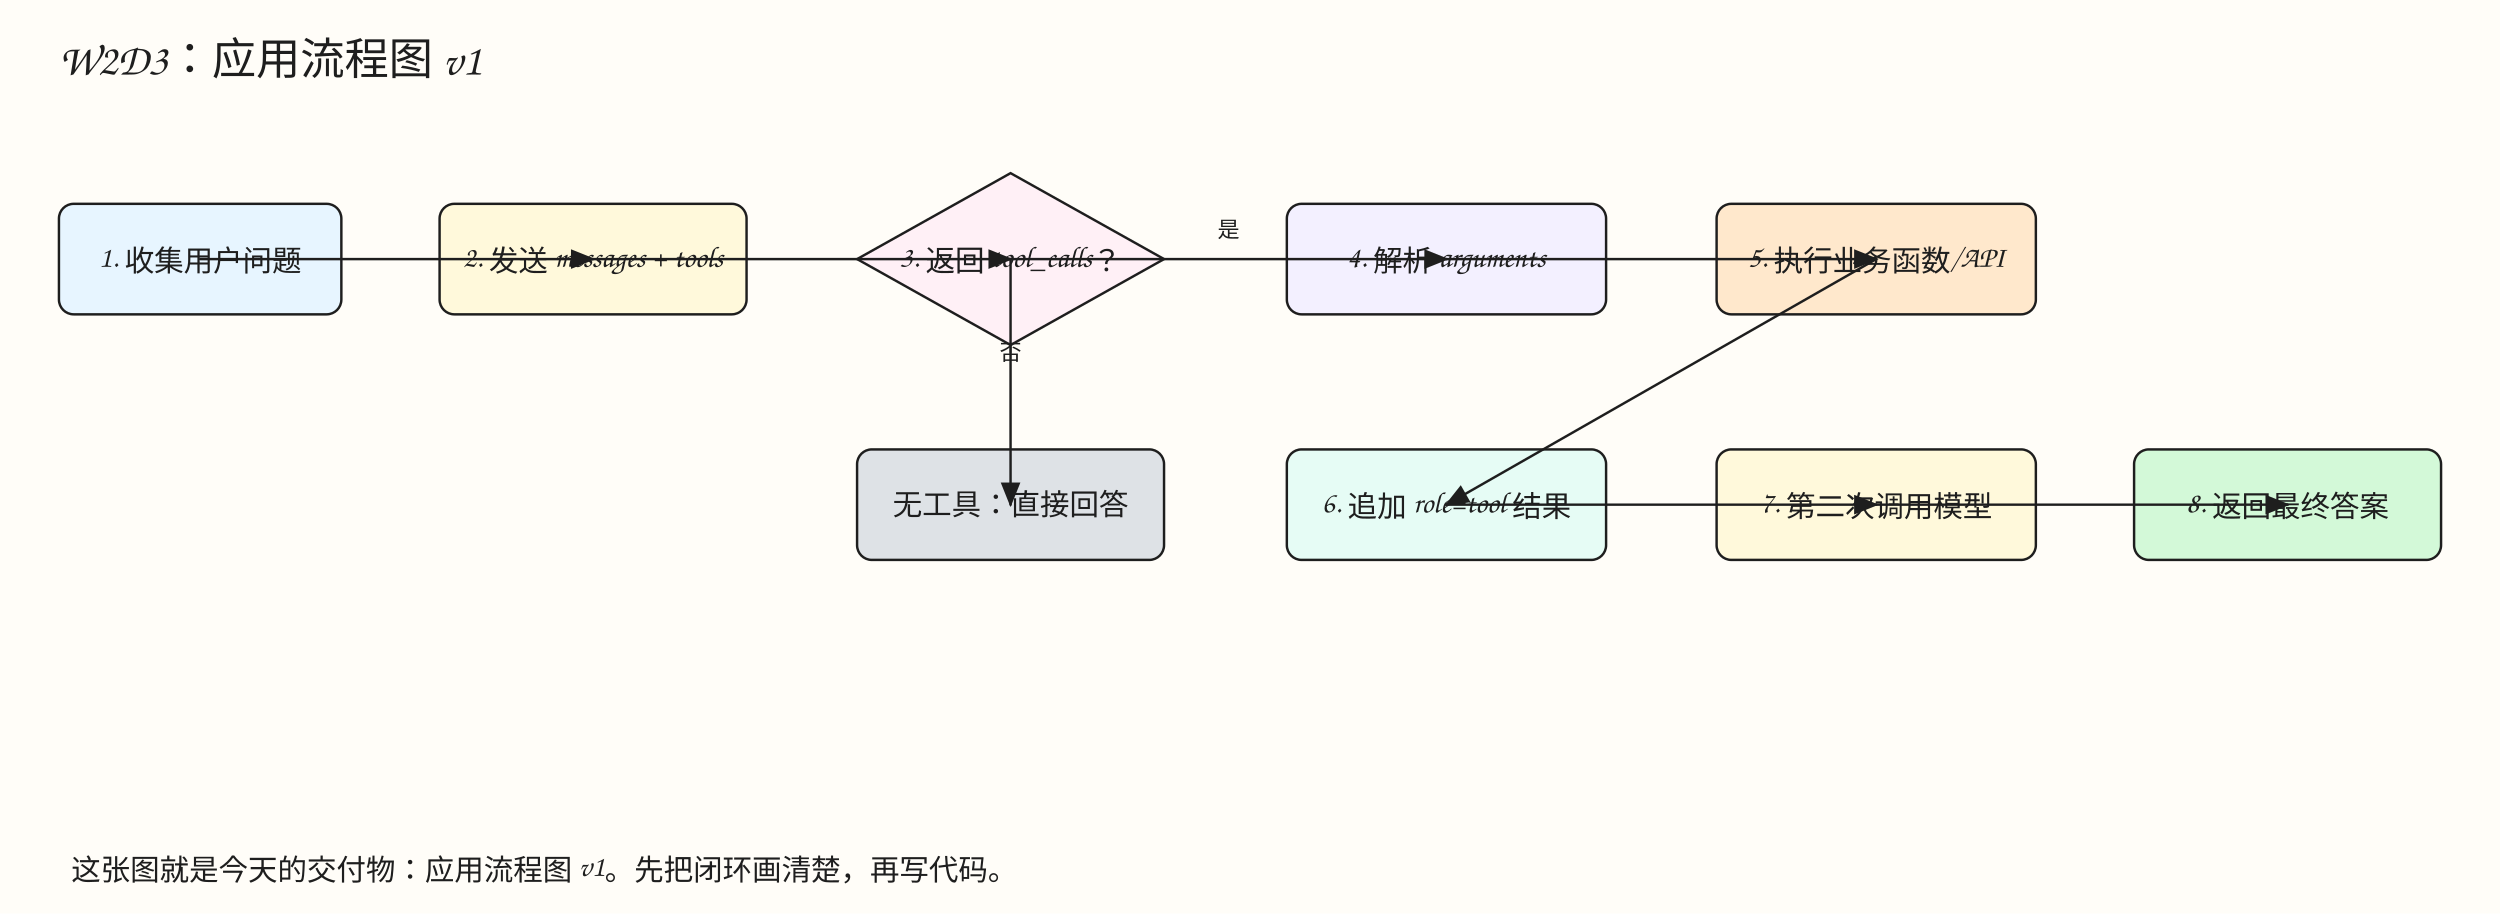
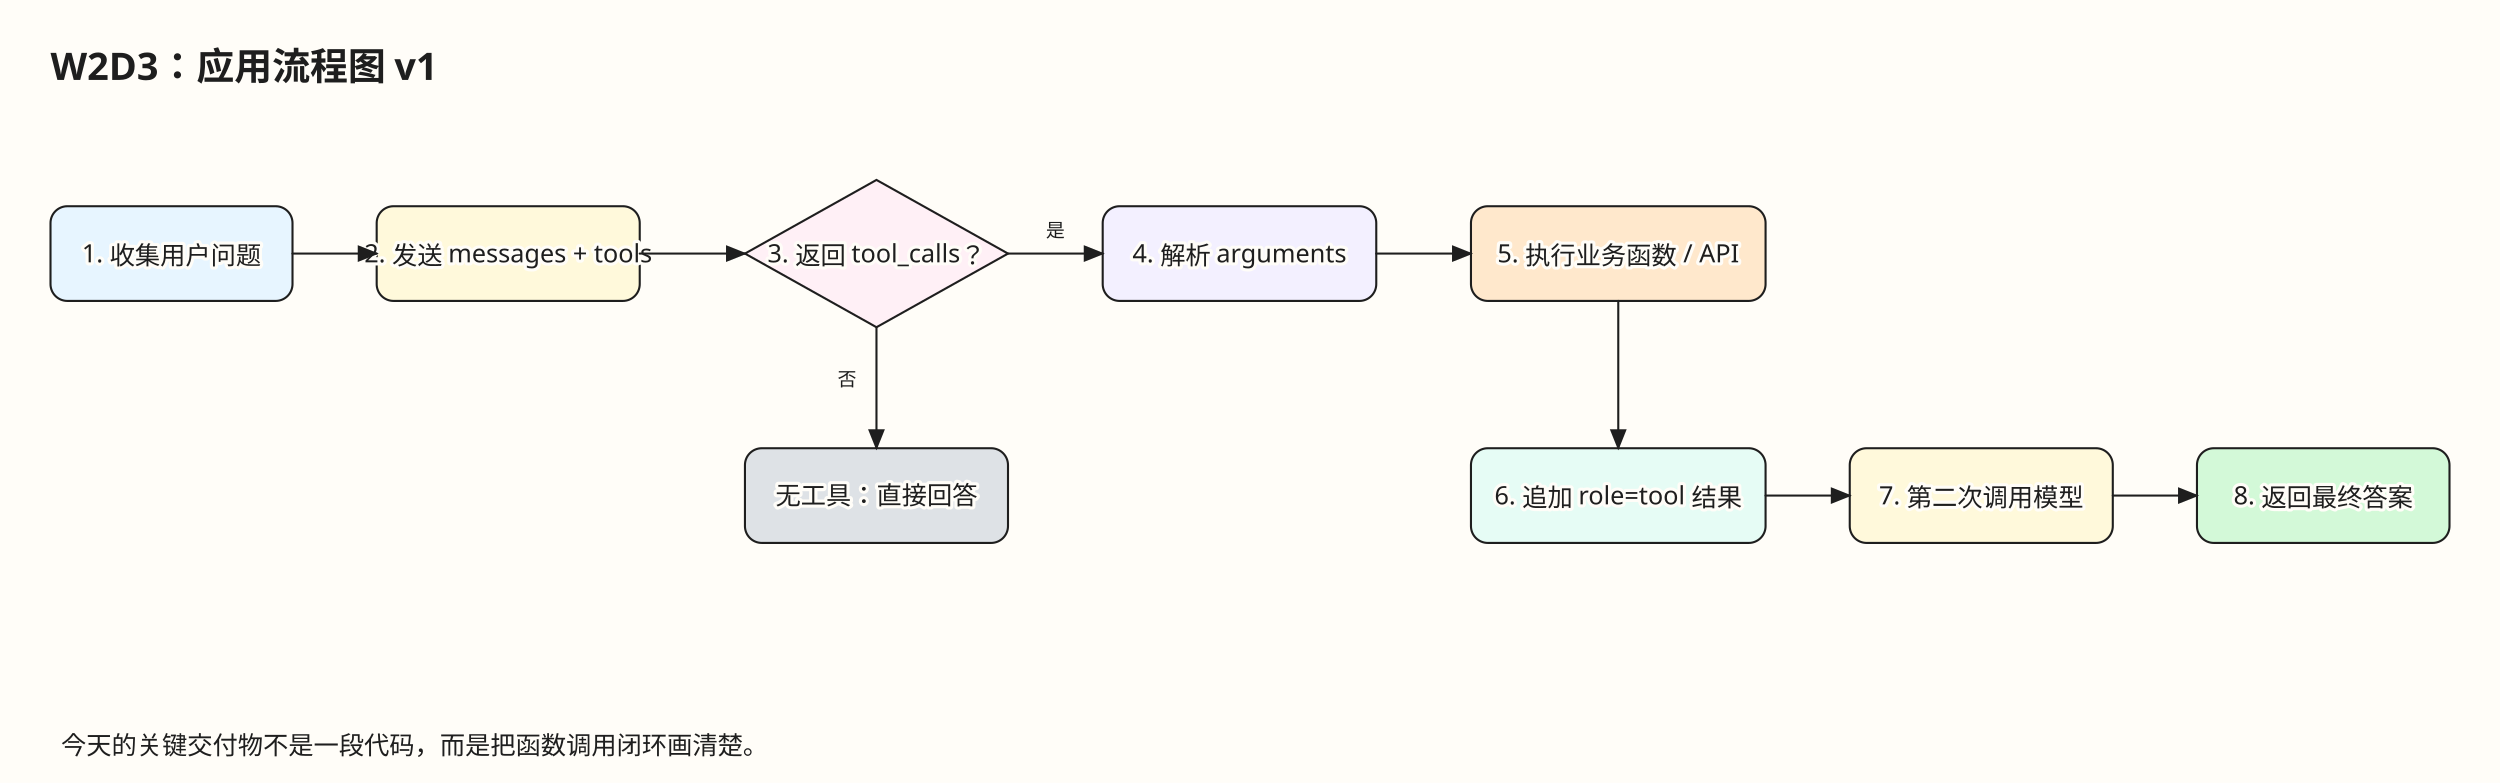
- <svg xmlns="http://www.w3.org/2000/svg" width="2036" height="744" viewBox="0 0 2036 744">
+ <svg xmlns="http://www.w3.org/2000/svg" width="2376" height="744" viewBox="0 0 2376 744">
  <defs>
    <marker id="arrowhead" markerWidth="10" markerHeight="8" refX="9" refY="4" orient="auto">
      <path d="M 0 0 L 10 4 L 0 8 z" fill="#1e1e1e" />
    </marker>
  </defs>
  <rect width="100%" height="100%" fill="#fffdf8" />
-   <text x="48" y="48" text-anchor="start" dominant-baseline="hanging" font-family="Segoe Print, Comic Sans MS, cursive" font-size="36" fill="#1e1e1e">
+   <text x="48" y="48" text-anchor="start" dominant-baseline="hanging" font-family="'Segoe UI', 'PingFang SC', 'Microsoft YaHei', sans-serif" font-size="36" font-weight="600" fill="#1e1e1e" paint-order="stroke" stroke="#fffdf8" stroke-width="6" stroke-linejoin="round">
    <tspan x="48" dy="0">W2D3：应用流程图 v1</tspan>
  </text>
-   <rect x="48" y="166" width="230" height="90" rx="12" ry="12" fill="#e7f5ff" stroke="#1e1e1e" stroke-width="2" />
-   <text x="163" y="211" text-anchor="middle" dominant-baseline="middle" font-family="Segoe Print, Comic Sans MS, cursive" font-size="24" fill="#1e1e1e">
+   <rect x="48" y="196" width="230" height="90" rx="16" ry="16" fill="#e7f5ff" stroke="#1e1e1e" stroke-width="2" />
+   <text x="163" y="241" text-anchor="middle" dominant-baseline="middle" font-family="'Segoe UI', 'PingFang SC', 'Microsoft YaHei', sans-serif" font-size="24" font-weight="400" fill="#1e1e1e" paint-order="stroke" stroke="#fffdf8" stroke-width="6" stroke-linejoin="round">
    <tspan x="163" dy="0">1. 收集用户问题</tspan>
  </text>
-   <rect x="358" y="166" width="250" height="90" rx="12" ry="12" fill="#fff9db" stroke="#1e1e1e" stroke-width="2" />
-   <text x="483" y="211" text-anchor="middle" dominant-baseline="middle" font-family="Segoe Print, Comic Sans MS, cursive" font-size="24" fill="#1e1e1e">
+   <rect x="358" y="196" width="250" height="90" rx="16" ry="16" fill="#fff9db" stroke="#1e1e1e" stroke-width="2" />
+   <text x="483" y="241" text-anchor="middle" dominant-baseline="middle" font-family="'Segoe UI', 'PingFang SC', 'Microsoft YaHei', sans-serif" font-size="24" font-weight="400" fill="#1e1e1e" paint-order="stroke" stroke="#fffdf8" stroke-width="6" stroke-linejoin="round">
    <tspan x="483" dy="0">2. 发送 messages + tools</tspan>
  </text>
-   <polygon points="823,141 948,211 823,281 698,211" fill="#fff0f6" stroke="#1e1e1e" stroke-width="2" />
-   <text x="823" y="211" text-anchor="middle" dominant-baseline="middle" font-family="Segoe Print, Comic Sans MS, cursive" font-size="24" fill="#1e1e1e">
-     <tspan x="823" dy="0">3. 返回 tool_calls？</tspan>
+   <polygon points="833,171 958,241 833,311 708,241" fill="#fff0f6" stroke="#1e1e1e" stroke-width="2" />
+   <text x="833" y="241" text-anchor="middle" dominant-baseline="middle" font-family="'Segoe UI', 'PingFang SC', 'Microsoft YaHei', sans-serif" font-size="24" font-weight="400" fill="#1e1e1e" paint-order="stroke" stroke="#fffdf8" stroke-width="6" stroke-linejoin="round">
+     <tspan x="833" dy="0">3. 返回 tool_calls？</tspan>
  </text>
-   <rect x="1048" y="166" width="260" height="90" rx="12" ry="12" fill="#f3f0ff" stroke="#1e1e1e" stroke-width="2" />
-   <text x="1178" y="211" text-anchor="middle" dominant-baseline="middle" font-family="Segoe Print, Comic Sans MS, cursive" font-size="24" fill="#1e1e1e">
+   <rect x="1048" y="196" width="260" height="90" rx="16" ry="16" fill="#f3f0ff" stroke="#1e1e1e" stroke-width="2" />
+   <text x="1178" y="241" text-anchor="middle" dominant-baseline="middle" font-family="'Segoe UI', 'PingFang SC', 'Microsoft YaHei', sans-serif" font-size="24" font-weight="400" fill="#1e1e1e" paint-order="stroke" stroke="#fffdf8" stroke-width="6" stroke-linejoin="round">
    <tspan x="1178" dy="0">4. 解析 arguments</tspan>
  </text>
-   <rect x="1398" y="166" width="260" height="90" rx="12" ry="12" fill="#ffe8cc" stroke="#1e1e1e" stroke-width="2" />
-   <text x="1528" y="211" text-anchor="middle" dominant-baseline="middle" font-family="Segoe Print, Comic Sans MS, cursive" font-size="24" fill="#1e1e1e">
-     <tspan x="1528" dy="0">5. 执行业务函数/API</tspan>
+   <rect x="1398" y="196" width="280" height="90" rx="16" ry="16" fill="#ffe8cc" stroke="#1e1e1e" stroke-width="2" />
+   <text x="1538" y="241" text-anchor="middle" dominant-baseline="middle" font-family="'Segoe UI', 'PingFang SC', 'Microsoft YaHei', sans-serif" font-size="24" font-weight="400" fill="#1e1e1e" paint-order="stroke" stroke="#fffdf8" stroke-width="6" stroke-linejoin="round">
+     <tspan x="1538" dy="0">5. 执行业务函数 / API</tspan>
  </text>
-   <rect x="1048" y="366" width="260" height="90" rx="12" ry="12" fill="#e6fcf5" stroke="#1e1e1e" stroke-width="2" />
-   <text x="1178" y="411" text-anchor="middle" dominant-baseline="middle" font-family="Segoe Print, Comic Sans MS, cursive" font-size="24" fill="#1e1e1e">
-     <tspan x="1178" dy="0">6. 追加 role=tool 结果</tspan>
+   <rect x="708" y="426" width="250" height="90" rx="16" ry="16" fill="#dee2e6" stroke="#1e1e1e" stroke-width="2" />
+   <text x="833" y="471" text-anchor="middle" dominant-baseline="middle" font-family="'Segoe UI', 'PingFang SC', 'Microsoft YaHei', sans-serif" font-size="24" font-weight="400" fill="#1e1e1e" paint-order="stroke" stroke="#fffdf8" stroke-width="6" stroke-linejoin="round">
+     <tspan x="833" dy="0">无工具：直接回答</tspan>
  </text>
-   <rect x="1398" y="366" width="260" height="90" rx="12" ry="12" fill="#fff9db" stroke="#1e1e1e" stroke-width="2" />
-   <text x="1528" y="411" text-anchor="middle" dominant-baseline="middle" font-family="Segoe Print, Comic Sans MS, cursive" font-size="24" fill="#1e1e1e">
-     <tspan x="1528" dy="0">7. 第二次调用模型</tspan>
+   <rect x="1398" y="426" width="280" height="90" rx="16" ry="16" fill="#e6fcf5" stroke="#1e1e1e" stroke-width="2" />
+   <text x="1538" y="471" text-anchor="middle" dominant-baseline="middle" font-family="'Segoe UI', 'PingFang SC', 'Microsoft YaHei', sans-serif" font-size="24" font-weight="400" fill="#1e1e1e" paint-order="stroke" stroke="#fffdf8" stroke-width="6" stroke-linejoin="round">
+     <tspan x="1538" dy="0">6. 追加 role=tool 结果</tspan>
  </text>
-   <rect x="1738" y="366" width="250" height="90" rx="12" ry="12" fill="#d3f9d8" stroke="#1e1e1e" stroke-width="2" />
-   <text x="1863" y="411" text-anchor="middle" dominant-baseline="middle" font-family="Segoe Print, Comic Sans MS, cursive" font-size="24" fill="#1e1e1e">
-     <tspan x="1863" dy="0">8. 返回最终答案</tspan>
+   <rect x="1758" y="426" width="250" height="90" rx="16" ry="16" fill="#fff9db" stroke="#1e1e1e" stroke-width="2" />
+   <text x="1883" y="471" text-anchor="middle" dominant-baseline="middle" font-family="'Segoe UI', 'PingFang SC', 'Microsoft YaHei', sans-serif" font-size="24" font-weight="400" fill="#1e1e1e" paint-order="stroke" stroke="#fffdf8" stroke-width="6" stroke-linejoin="round">
+     <tspan x="1883" dy="0">7. 第二次调用模型</tspan>
  </text>
-   <rect x="698" y="366" width="250" height="90" rx="12" ry="12" fill="#dee2e6" stroke="#1e1e1e" stroke-width="2" />
-   <text x="823" y="411" text-anchor="middle" dominant-baseline="middle" font-family="Segoe Print, Comic Sans MS, cursive" font-size="24" fill="#1e1e1e">
-     <tspan x="823" dy="0">无工具：直接回答</tspan>
+   <rect x="2088" y="426" width="240" height="90" rx="16" ry="16" fill="#d3f9d8" stroke="#1e1e1e" stroke-width="2" />
+   <text x="2208" y="471" text-anchor="middle" dominant-baseline="middle" font-family="'Segoe UI', 'PingFang SC', 'Microsoft YaHei', sans-serif" font-size="24" font-weight="400" fill="#1e1e1e" paint-order="stroke" stroke="#fffdf8" stroke-width="6" stroke-linejoin="round">
+     <tspan x="2208" dy="0">8. 返回最终答案</tspan>
  </text>
-   <path d="M 163 211 L 483 211" fill="none" stroke="#1e1e1e" stroke-width="2" stroke-linecap="round" stroke-linejoin="round" marker-end="url(#arrowhead)" />
-   <path d="M 483 211 L 823 211" fill="none" stroke="#1e1e1e" stroke-width="2" stroke-linecap="round" stroke-linejoin="round" marker-end="url(#arrowhead)" />
-   <path d="M 823 211 L 1178 211" fill="none" stroke="#1e1e1e" stroke-width="2" stroke-linecap="round" stroke-linejoin="round" marker-end="url(#arrowhead)" />
-   <text x="1000.5" y="187" text-anchor="middle" dominant-baseline="middle" font-family="Segoe Print, Comic Sans MS, cursive" font-size="18" fill="#1e1e1e">
-     <tspan x="1000.5" dy="0">是</tspan>
+   <path d="M 278 241 L 358 241" fill="none" stroke="#1e1e1e" stroke-width="2" stroke-linecap="round" stroke-linejoin="round" marker-end="url(#arrowhead)" />
+   <path d="M 608 241 L 708 241" fill="none" stroke="#1e1e1e" stroke-width="2" stroke-linecap="round" stroke-linejoin="round" marker-end="url(#arrowhead)" />
+   <path d="M 958 241 L 1048 241" fill="none" stroke="#1e1e1e" stroke-width="2" stroke-linecap="round" stroke-linejoin="round" marker-end="url(#arrowhead)" />
+   <text x="1003" y="219" text-anchor="middle" dominant-baseline="middle" font-family="'Segoe UI', 'PingFang SC', 'Microsoft YaHei', sans-serif" font-size="18" font-weight="400" fill="#1e1e1e" paint-order="stroke" stroke="#fffdf8" stroke-width="6" stroke-linejoin="round">
+     <tspan x="1003" dy="0">是</tspan>
  </text>
-   <path d="M 1178 211 L 1528 211" fill="none" stroke="#1e1e1e" stroke-width="2" stroke-linecap="round" stroke-linejoin="round" marker-end="url(#arrowhead)" />
-   <path d="M 1528 211 L 1178 411" fill="none" stroke="#1e1e1e" stroke-width="2" stroke-linecap="round" stroke-linejoin="round" marker-end="url(#arrowhead)" />
-   <path d="M 1178 411 L 1528 411" fill="none" stroke="#1e1e1e" stroke-width="2" stroke-linecap="round" stroke-linejoin="round" marker-end="url(#arrowhead)" />
-   <path d="M 1528 411 L 1863 411" fill="none" stroke="#1e1e1e" stroke-width="2" stroke-linecap="round" stroke-linejoin="round" marker-end="url(#arrowhead)" />
-   <path d="M 823 211 L 823 411" fill="none" stroke="#1e1e1e" stroke-width="2" stroke-linecap="round" stroke-linejoin="round" marker-end="url(#arrowhead)" />
-   <text x="823" y="287" text-anchor="middle" dominant-baseline="middle" font-family="Segoe Print, Comic Sans MS, cursive" font-size="18" fill="#1e1e1e">
-     <tspan x="823" dy="0">否</tspan>
+   <path d="M 1308 241 L 1398 241" fill="none" stroke="#1e1e1e" stroke-width="2" stroke-linecap="round" stroke-linejoin="round" marker-end="url(#arrowhead)" />
+   <path d="M 1538 286 L 1538 426" fill="none" stroke="#1e1e1e" stroke-width="2" stroke-linecap="round" stroke-linejoin="round" marker-end="url(#arrowhead)" />
+   <path d="M 1678 471 L 1758 471" fill="none" stroke="#1e1e1e" stroke-width="2" stroke-linecap="round" stroke-linejoin="round" marker-end="url(#arrowhead)" />
+   <path d="M 2008 471 L 2088 471" fill="none" stroke="#1e1e1e" stroke-width="2" stroke-linecap="round" stroke-linejoin="round" marker-end="url(#arrowhead)" />
+   <path d="M 833 311 L 833 426" fill="none" stroke="#1e1e1e" stroke-width="2" stroke-linecap="round" stroke-linejoin="round" marker-end="url(#arrowhead)" />
+   <text x="805" y="360.5" text-anchor="middle" dominant-baseline="middle" font-family="'Segoe UI', 'PingFang SC', 'Microsoft YaHei', sans-serif" font-size="18" font-weight="400" fill="#1e1e1e" paint-order="stroke" stroke="#fffdf8" stroke-width="6" stroke-linejoin="round">
+     <tspan x="805" dy="0">否</tspan>
  </text>
-   <text x="58" y="696" text-anchor="start" dominant-baseline="hanging" font-family="Segoe Print, Comic Sans MS, cursive" font-size="24" fill="#1e1e1e">
-     <tspan x="58" dy="0">这张图就是今天的交付物：应用流程图 v1。先把闭环画清楚，再写代码。</tspan>
+   <text x="58" y="696" text-anchor="start" dominant-baseline="hanging" font-family="'Segoe UI', 'PingFang SC', 'Microsoft YaHei', sans-serif" font-size="24" font-weight="400" fill="#1e1e1e" paint-order="stroke" stroke="#fffdf8" stroke-width="6" stroke-linejoin="round">
+     <tspan x="58" dy="0">今天的关键交付物不是一段代码，而是把函数调用闭环画清楚。</tspan>
  </text>
</svg>
